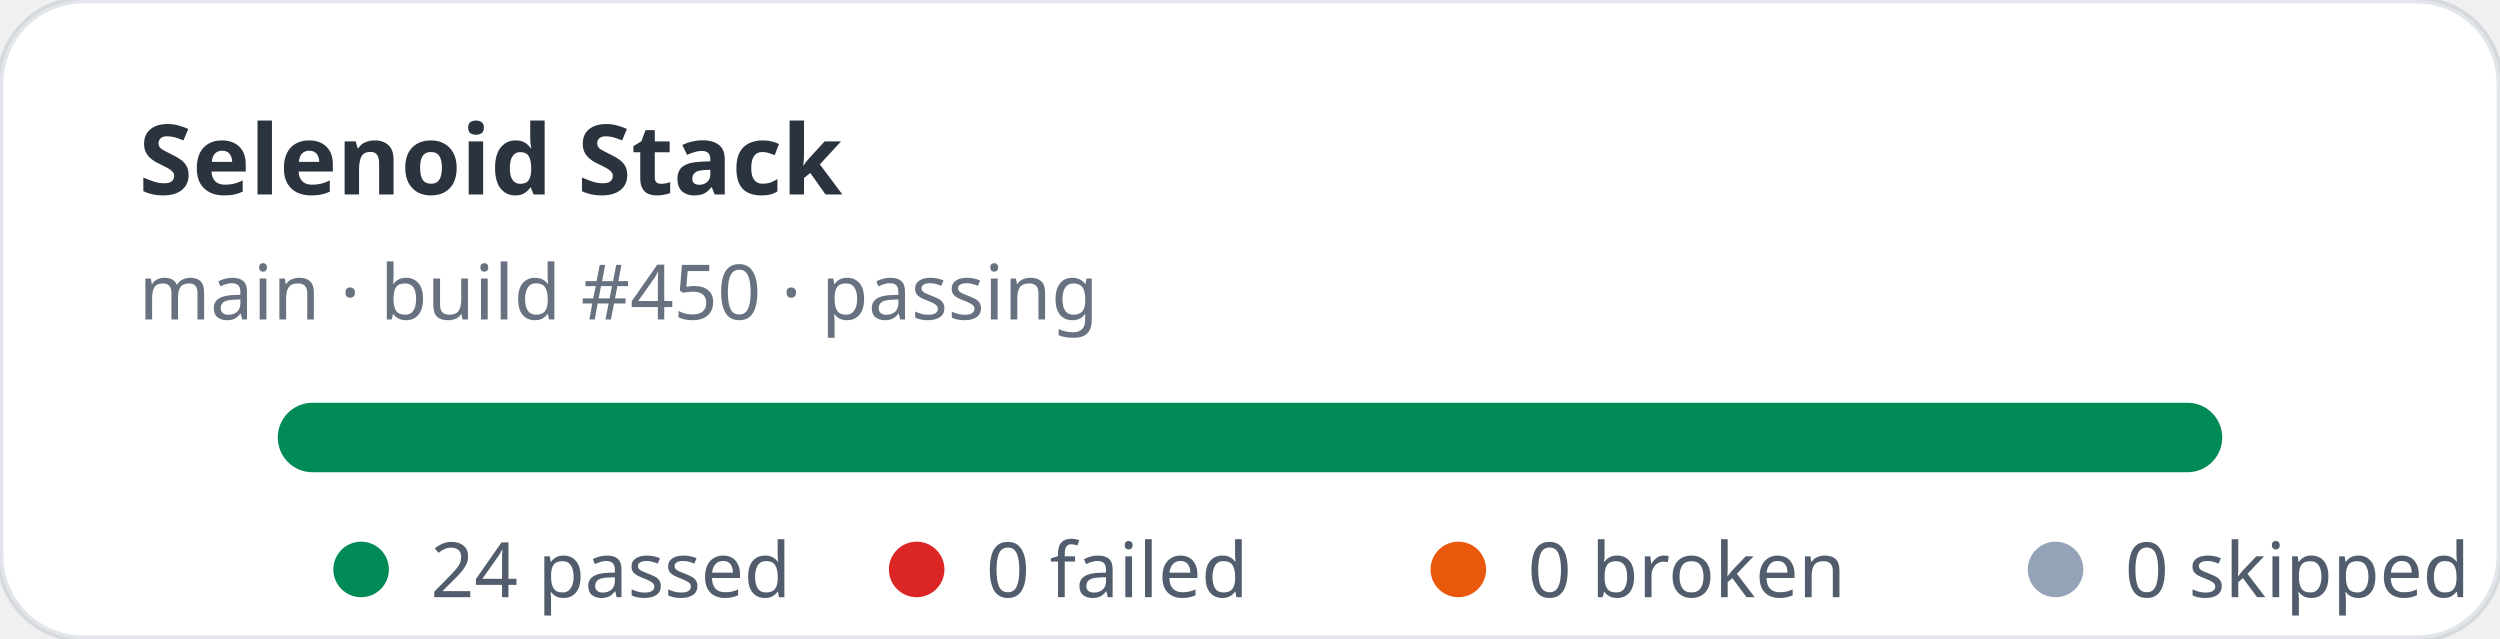
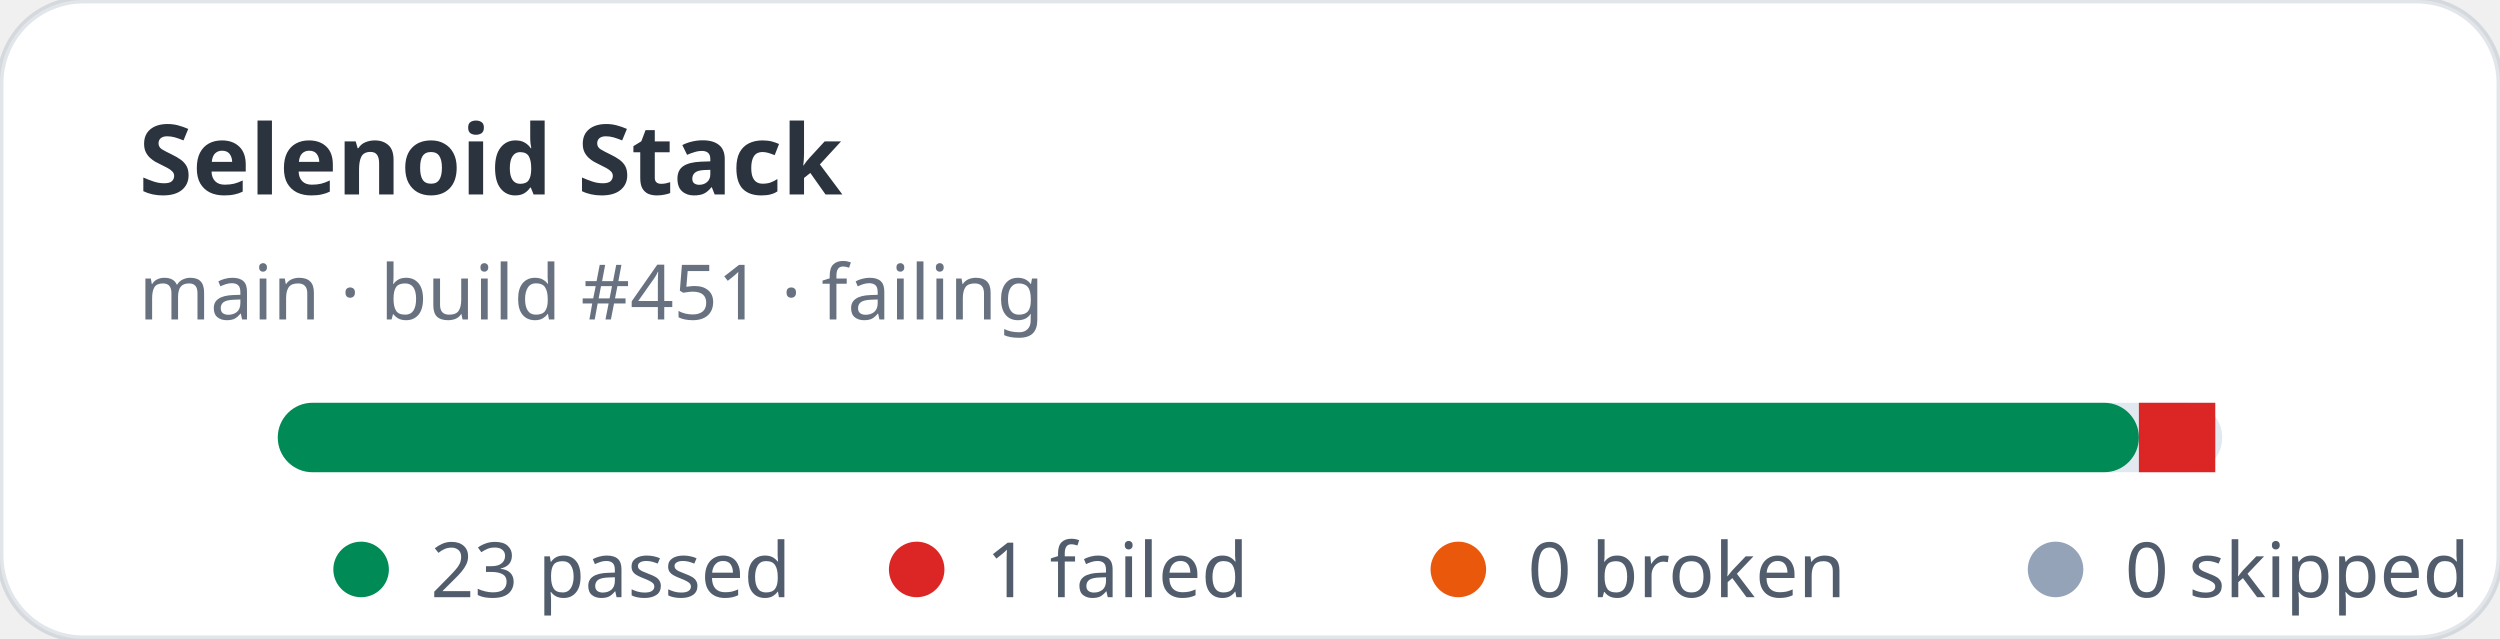
- <svg xmlns="http://www.w3.org/2000/svg" width="360" height="92" viewBox="0 0 360 92" role="img" aria-label="Selenoid Stack stats: 24 passed, 0 failed">
+ <svg xmlns="http://www.w3.org/2000/svg" width="360" height="92" viewBox="0 0 360 92" role="img" aria-label="Selenoid Stack stats: 23 passed, 1 failed">
  <rect width="360" height="92" rx="12" fill="#ffffff" stroke="rgba(11,48,86,0.12)" />
  <text x="20" y="28" fill="rgba(1,10,24,0.83)" font-family="ui-sans-serif,system-ui,sans-serif" font-size="14" font-weight="700">Selenoid Stack</text>
-   <text x="20" y="46" fill="rgba(2,19,44,0.6)" font-family="ui-sans-serif,system-ui,sans-serif" font-size="11">main · build #450 · passing</text>
+   <text x="20" y="46" fill="rgba(2,19,44,0.6)" font-family="ui-sans-serif,system-ui,sans-serif" font-size="11">main · build #451 · failing</text>
  <rect x="40" y="58" width="280" height="10" rx="5" fill="#e2e8f0" />
-   <rect x="40" y="58" width="280" height="10" rx="5" fill="#008a56" />
+   <rect x="40" y="58" width="268" height="10" rx="5" fill="#008a56" />
+   <rect x="308" y="58" width="11" height="10" fill="#dc2626" />
  <g font-family="ui-sans-serif,system-ui,sans-serif" font-size="11" fill="rgba(1,18,40,0.68)">
    <circle cx="52" cy="82" r="4" fill="#008a56" />
-     <text x="62" y="86">24 passed</text>
+     <text x="62" y="86">23 passed</text>
    <circle cx="132" cy="82" r="4" fill="#dc2626" />
-     <text x="142" y="86">0 failed</text>
+     <text x="142" y="86">1 failed</text>
    <circle cx="210" cy="82" r="4" fill="#ea580c" />
    <text x="220" y="86">0 broken</text>
    <circle cx="296" cy="82" r="4" fill="#94a3b8" />
    <text x="306" y="86">0 skipped</text>
  </g>
</svg>
